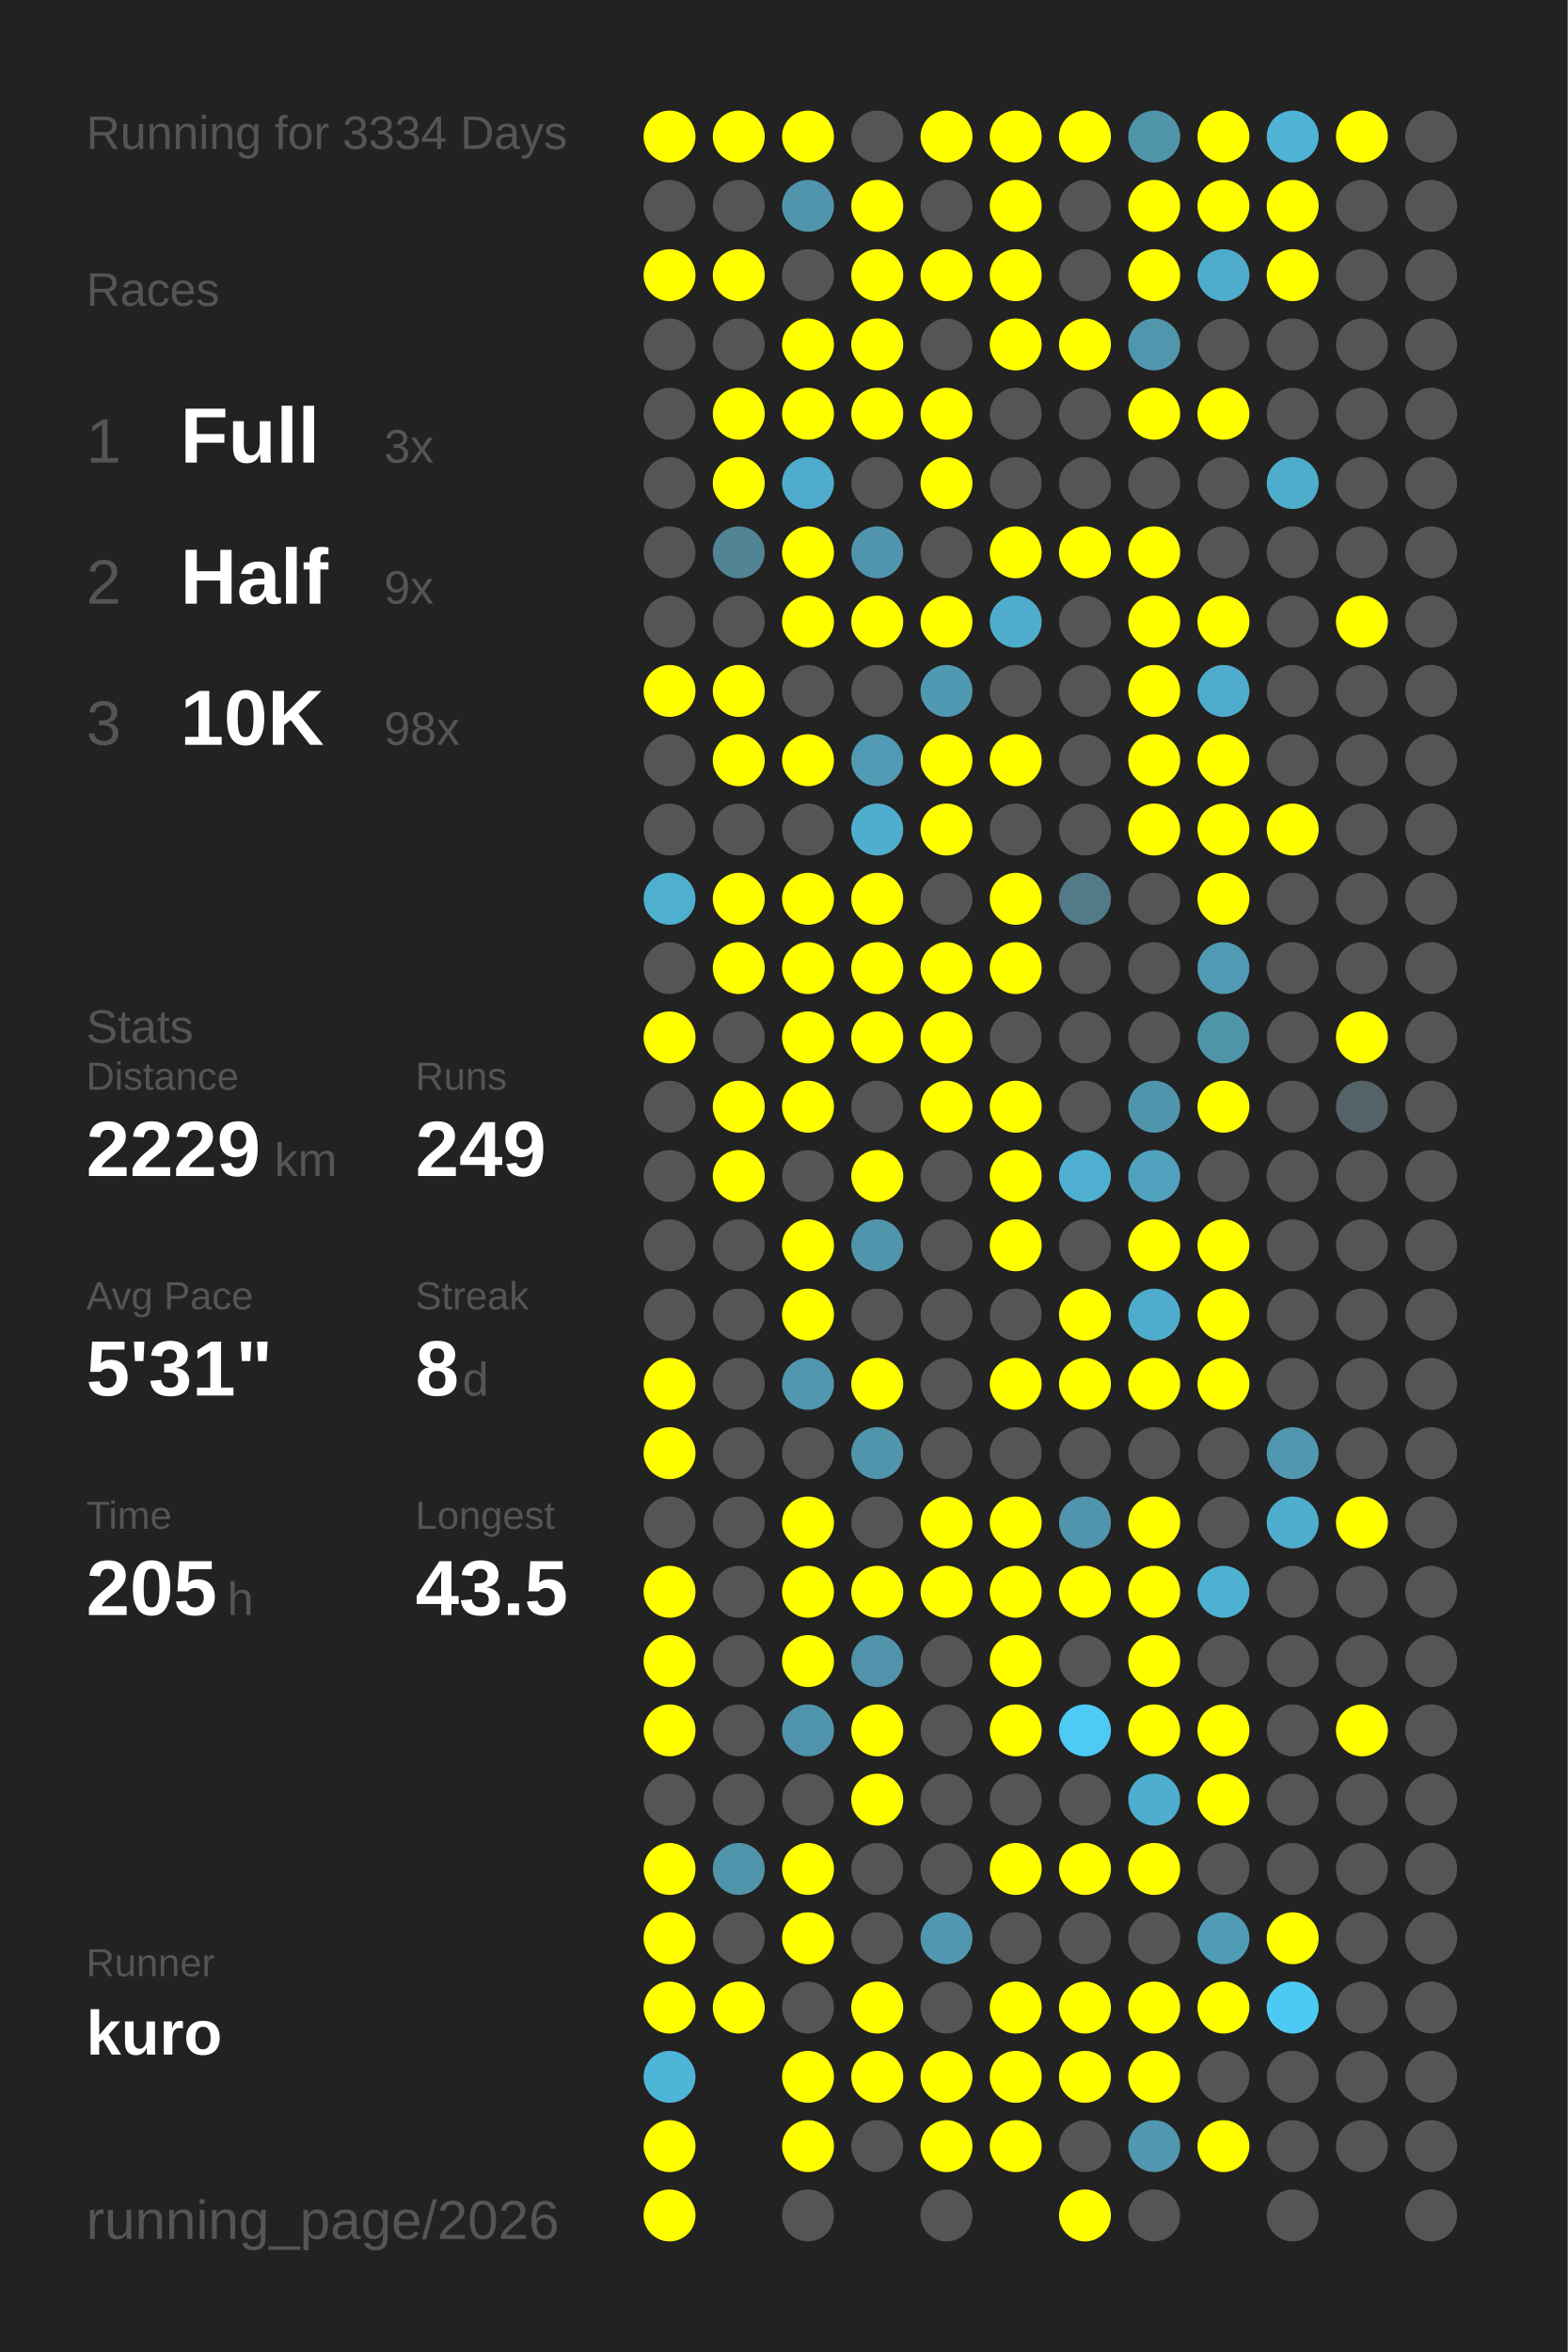
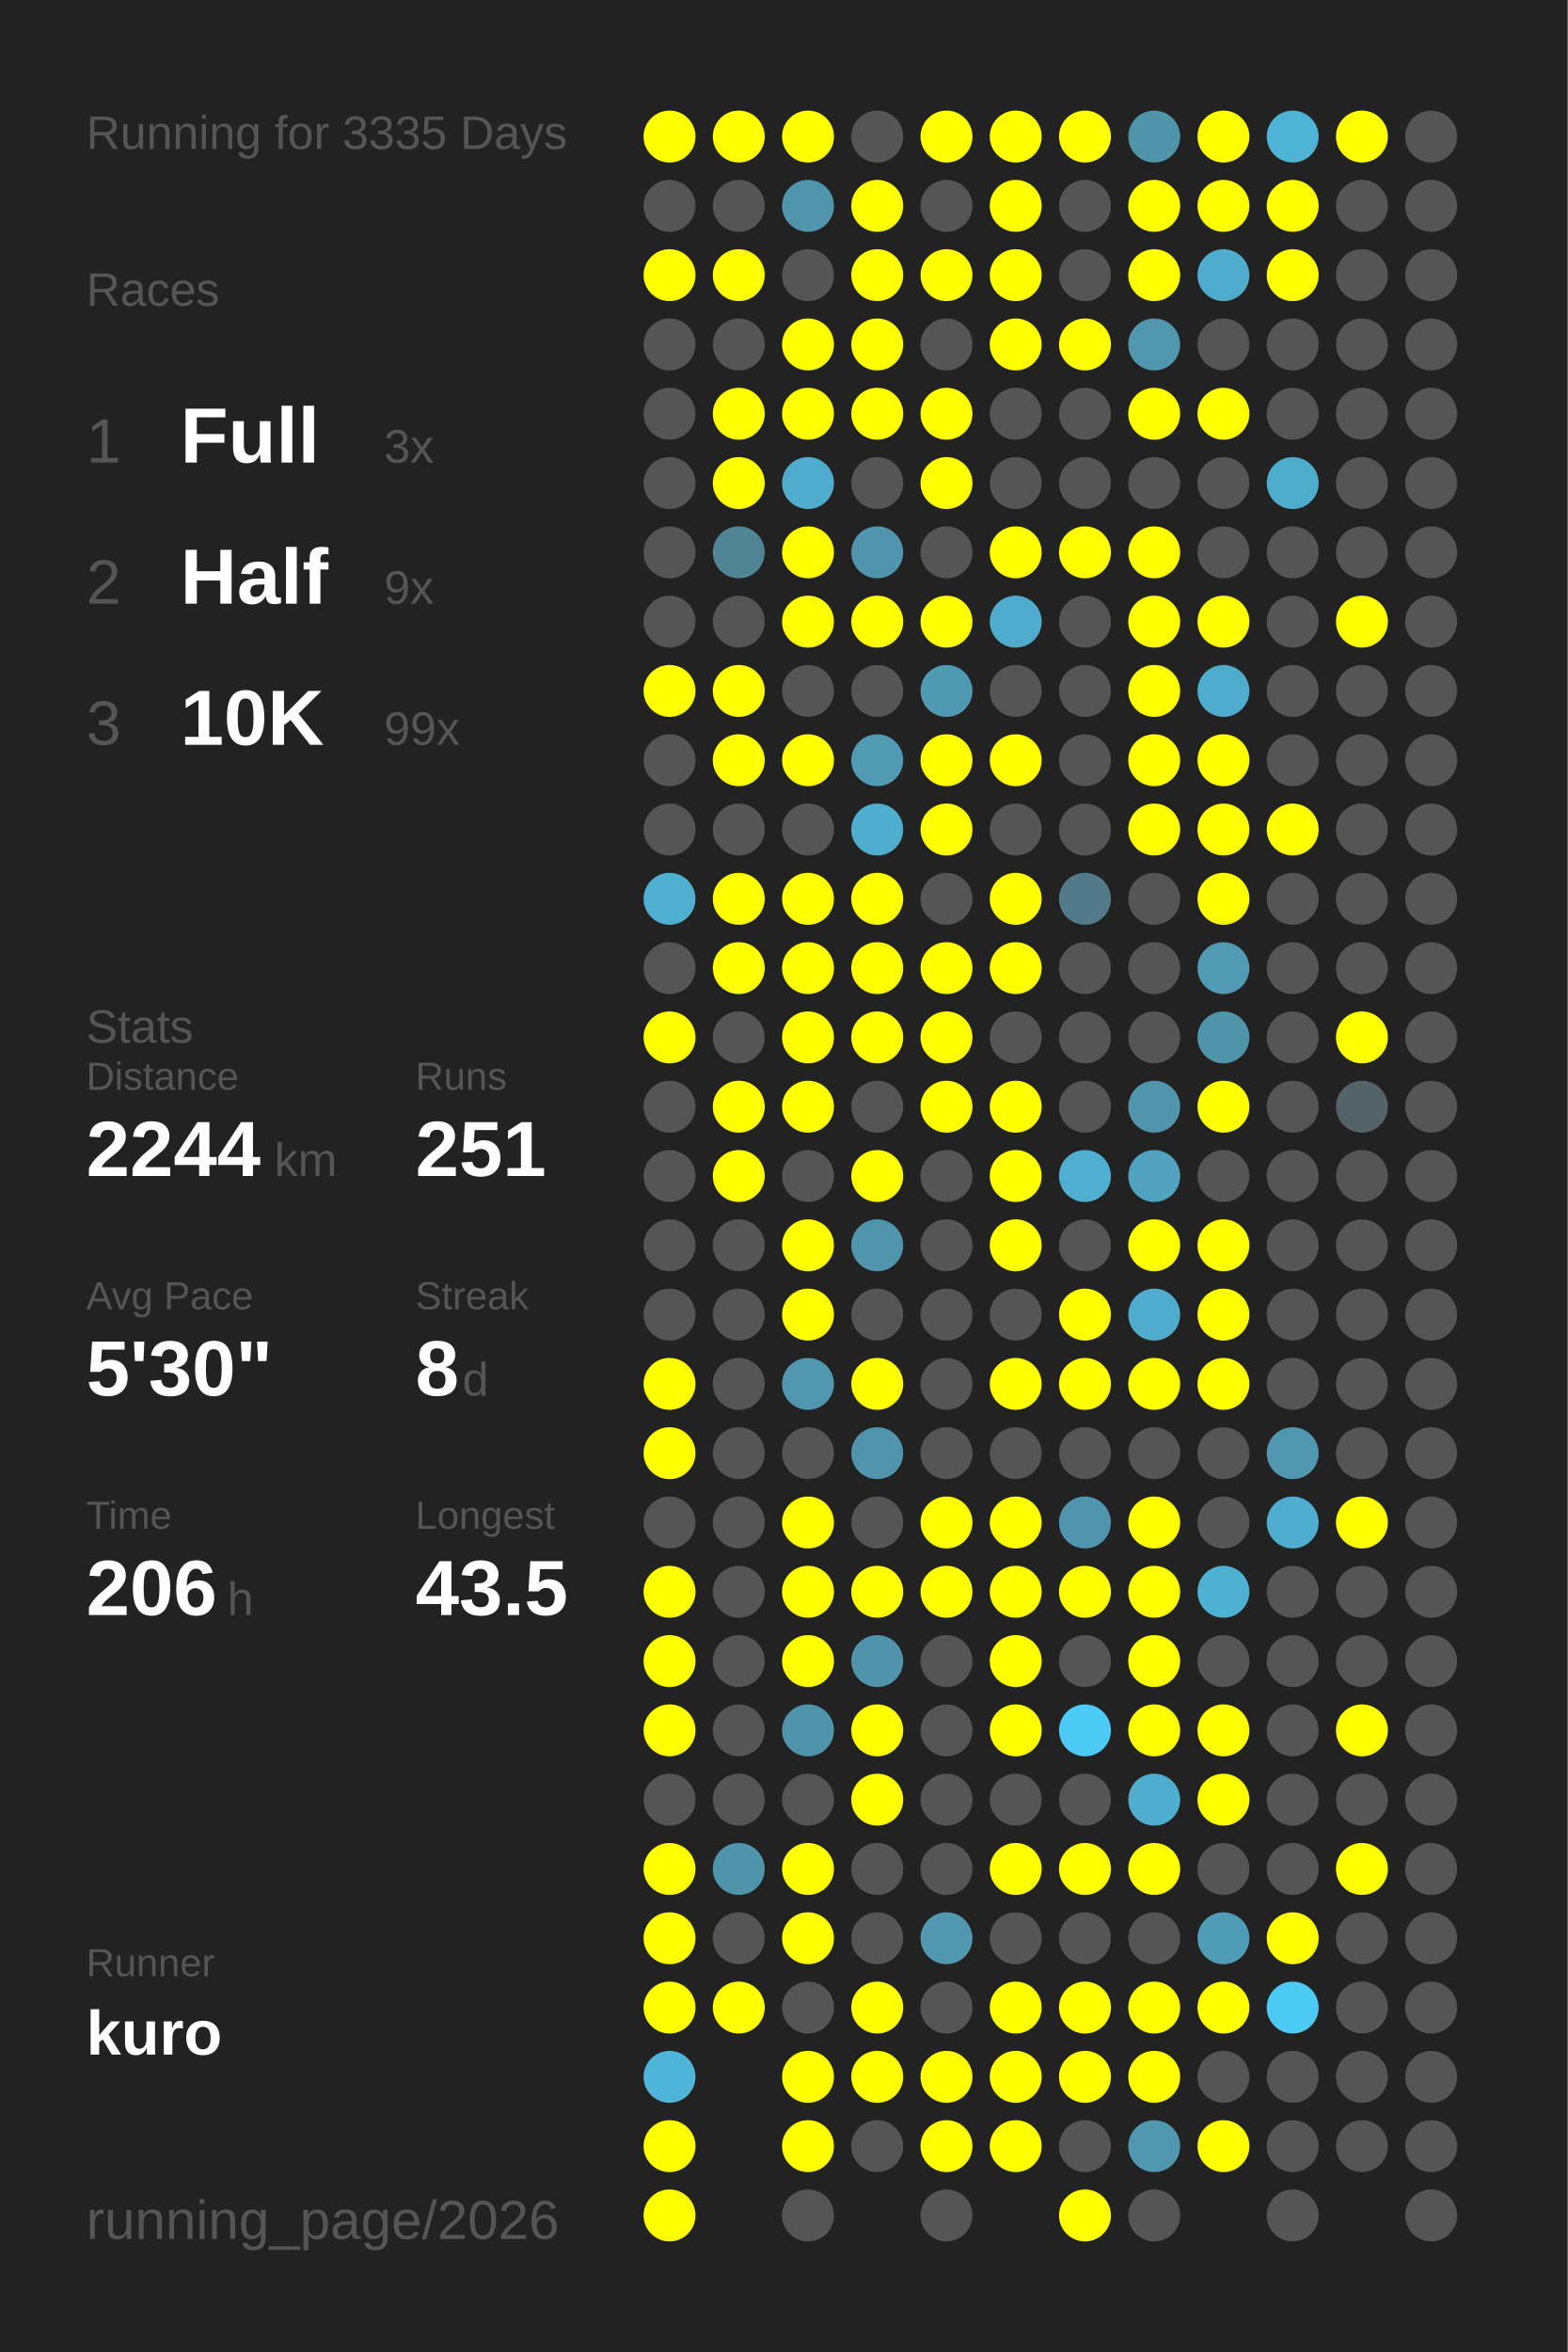
<svg xmlns="http://www.w3.org/2000/svg" baseProfile="full" height="300mm" version="1.1" viewBox="0,0,200,300" width="200mm">
  <defs />
  <rect fill="#222222" height="300" width="200" x="0" y="0" />
-   <text fill="#555555" style="font-size:6px; font-family:Arial;" x="11" y="19">Running for 3334 Days</text>
+   <text fill="#555555" style="font-size:6px; font-family:Arial;" x="11" y="19">Running for 3335 Days</text>
  <text fill="#555555" style="font-size:6px; font-family:Arial;" x="11" y="39">Races</text>
  <text fill="#555555" style="font-size:8px; font-family:Arial;" x="11" y="59">1</text>
  <text fill="#FFFFFF" style="font-size:10px; font-family:Arial; font-weight:bold;" x="23" y="59">Full</text>
  <text fill="#555555" style="font-size:6px; font-family:Arial;" x="49" y="59">3x</text>
  <text fill="#555555" style="font-size:8px; font-family:Arial;" x="11" y="77">2</text>
  <text fill="#FFFFFF" style="font-size:10px; font-family:Arial; font-weight:bold;" x="23" y="77">Half</text>
  <text fill="#555555" style="font-size:6px; font-family:Arial;" x="49" y="77">9x</text>
  <text fill="#555555" style="font-size:8px; font-family:Arial;" x="11" y="95">3</text>
  <text fill="#FFFFFF" style="font-size:10px; font-family:Arial; font-weight:bold;" x="23" y="95">10K</text>
-   <text fill="#555555" style="font-size:6px; font-family:Arial;" x="49" y="95">98x</text>
+   <text fill="#555555" style="font-size:6px; font-family:Arial;" x="49" y="95">99x</text>
  <text fill="#555555" style="font-size:6px; font-family:Arial;" x="11" y="133">Stats</text>
  <text fill="#555555" style="font-size:5px; font-family:Arial;" x="11" y="139">Distance</text>
-   <text fill="#FFFFFF" style="font-size:10px; font-family:Arial; font-weight:bold;" x="11" y="150">2229</text>
+   <text fill="#FFFFFF" style="font-size:10px; font-family:Arial; font-weight:bold;" x="11" y="150">2244</text>
  <text fill="#555555" style="font-size:6px; font-family:Arial;" x="35" y="150">km</text>
  <text fill="#555555" style="font-size:5px; font-family:Arial;" x="53" y="139">Runs</text>
-   <text fill="#FFFFFF" style="font-size:10px; font-family:Arial; font-weight:bold;" x="53" y="150">249</text>
+   <text fill="#FFFFFF" style="font-size:10px; font-family:Arial; font-weight:bold;" x="53" y="150">251</text>
  <text fill="#555555" style="font-size:5px; font-family:Arial;" x="11" y="167">Avg Pace</text>
-   <text fill="#FFFFFF" style="font-size:10px; font-family:Arial; font-weight:bold;" x="11" y="178">5'31"</text>
+   <text fill="#FFFFFF" style="font-size:10px; font-family:Arial; font-weight:bold;" x="11" y="178">5'30"</text>
  <text fill="#555555" style="font-size:5px; font-family:Arial;" x="53" y="167">Streak</text>
  <text fill="#FFFFFF" style="font-size:10px; font-family:Arial; font-weight:bold;" x="53" y="178">8</text>
  <text fill="#555555" style="font-size:6px; font-family:Arial;" x="59" y="178">d</text>
  <text fill="#555555" style="font-size:5px; font-family:Arial;" x="11" y="195">Time</text>
-   <text fill="#FFFFFF" style="font-size:10px; font-family:Arial; font-weight:bold;" x="11" y="206">205</text>
+   <text fill="#FFFFFF" style="font-size:10px; font-family:Arial; font-weight:bold;" x="11" y="206">206</text>
  <text fill="#555555" style="font-size:6px; font-family:Arial;" x="29" y="206">h</text>
  <text fill="#555555" style="font-size:5px; font-family:Arial;" x="53" y="195">Longest</text>
  <text fill="#FFFFFF" style="font-size:10px; font-family:Arial; font-weight:bold;" x="53" y="206">43.5</text>
  <text fill="#555555" style="font-size:5px; font-family:Arial;" x="11" y="252.065">Runner</text>
  <text fill="#FFFFFF" style="font-size:8px; font-family:Arial; font-weight:bold;" x="11" y="262.065">kuro</text>
  <text fill="#555555" style="font-size:7px; font-family:Arial;" x="11" y="285.581">running_page/2026</text>
  <circle cx="85.417" cy="17.419" fill="#FFFF00" r="3.312" />
  <circle cx="85.417" cy="26.258" fill="#555555" r="3.312" />
  <circle cx="85.417" cy="35.097" fill="#FFFF00" r="3.312" />
  <circle cx="85.417" cy="43.935" fill="#555555" r="3.312" />
  <circle cx="85.417" cy="52.774" fill="#555555" r="3.312" />
  <circle cx="85.417" cy="61.613" fill="#555555" r="3.312" />
  <circle cx="85.417" cy="70.452" fill="#555555" r="3.312" />
  <circle cx="85.417" cy="79.29" fill="#555555" r="3.312" />
  <circle cx="85.417" cy="88.129" fill="#FFFF00" r="3.312" />
  <circle cx="85.417" cy="96.968" fill="#555555" r="3.312" />
  <circle cx="85.417" cy="105.806" fill="#555555" r="3.312" />
  <circle cx="85.417" cy="114.645" fill="#4fafcf" r="3.312" />
  <circle cx="85.417" cy="123.484" fill="#555555" r="3.312" />
  <circle cx="85.417" cy="132.323" fill="#FFFF00" r="3.312" />
  <circle cx="85.417" cy="141.161" fill="#555555" r="3.312" />
  <circle cx="85.417" cy="150" fill="#555555" r="3.312" />
  <circle cx="85.417" cy="158.839" fill="#555555" r="3.312" />
  <circle cx="85.417" cy="167.677" fill="#555555" r="3.312" />
  <circle cx="85.417" cy="176.516" fill="#FFFF00" r="3.312" />
  <circle cx="85.417" cy="185.355" fill="#FFFF00" r="3.312" />
  <circle cx="85.417" cy="194.194" fill="#555555" r="3.312" />
  <circle cx="85.417" cy="203.032" fill="#FFFF00" r="3.312" />
  <circle cx="85.417" cy="211.871" fill="#FFFF00" r="3.312" />
  <circle cx="85.417" cy="220.71" fill="#FFFF00" r="3.312" />
  <circle cx="85.417" cy="229.548" fill="#555555" r="3.312" />
  <circle cx="85.417" cy="238.387" fill="#FFFF00" r="3.312" />
  <circle cx="85.417" cy="247.226" fill="#FFFF00" r="3.312" />
  <circle cx="85.417" cy="256.065" fill="#FFFF00" r="3.312" />
  <circle cx="85.417" cy="264.903" fill="#4eb5d8" r="3.312" />
  <circle cx="85.417" cy="273.742" fill="#FFFF00" r="3.312" />
  <circle cx="85.417" cy="282.581" fill="#FFFF00" r="3.312" />
  <circle cx="94.25" cy="17.419" fill="#FFFF00" r="3.312" />
  <circle cx="94.25" cy="26.258" fill="#555555" r="3.312" />
  <circle cx="94.25" cy="35.097" fill="#FFFF00" r="3.312" />
  <circle cx="94.25" cy="43.935" fill="#555555" r="3.312" />
  <circle cx="94.25" cy="52.774" fill="#FFFF00" r="3.312" />
  <circle cx="94.25" cy="61.613" fill="#FFFF00" r="3.312" />
  <circle cx="94.25" cy="70.452" fill="#518495" r="3.312" />
  <circle cx="94.25" cy="79.29" fill="#555555" r="3.312" />
  <circle cx="94.25" cy="88.129" fill="#FFFF00" r="3.312" />
  <circle cx="94.25" cy="96.968" fill="#FFFF00" r="3.312" />
  <circle cx="94.25" cy="105.806" fill="#555555" r="3.312" />
  <circle cx="94.25" cy="114.645" fill="#FFFF00" r="3.312" />
  <circle cx="94.25" cy="123.484" fill="#FFFF00" r="3.312" />
  <circle cx="94.25" cy="132.323" fill="#555555" r="3.312" />
  <circle cx="94.25" cy="141.161" fill="#FFFF00" r="3.312" />
  <circle cx="94.25" cy="150" fill="#FFFF00" r="3.312" />
  <circle cx="94.25" cy="158.839" fill="#555555" r="3.312" />
  <circle cx="94.25" cy="167.677" fill="#555555" r="3.312" />
  <circle cx="94.25" cy="176.516" fill="#555555" r="3.312" />
  <circle cx="94.25" cy="185.355" fill="#555555" r="3.312" />
  <circle cx="94.25" cy="194.194" fill="#555555" r="3.312" />
  <circle cx="94.25" cy="203.032" fill="#555555" r="3.312" />
  <circle cx="94.25" cy="211.871" fill="#555555" r="3.312" />
  <circle cx="94.25" cy="220.71" fill="#555555" r="3.312" />
  <circle cx="94.25" cy="229.548" fill="#555555" r="3.312" />
  <circle cx="94.25" cy="238.387" fill="#5094ab" r="3.312" />
  <circle cx="94.25" cy="247.226" fill="#555555" r="3.312" />
  <circle cx="94.25" cy="256.065" fill="#FFFF00" r="3.312" />
  <circle cx="103.083" cy="17.419" fill="#FFFF00" r="3.312" />
  <circle cx="103.083" cy="26.258" fill="#5095ac" r="3.312" />
  <circle cx="103.083" cy="35.097" fill="#555555" r="3.312" />
  <circle cx="103.083" cy="43.935" fill="#FFFF00" r="3.312" />
  <circle cx="103.083" cy="52.774" fill="#FFFF00" r="3.312" />
  <circle cx="103.083" cy="61.613" fill="#4faccc" r="3.312" />
  <circle cx="103.083" cy="70.452" fill="#FFFF00" r="3.312" />
  <circle cx="103.083" cy="79.29" fill="#FFFF00" r="3.312" />
  <circle cx="103.083" cy="88.129" fill="#555555" r="3.312" />
  <circle cx="103.083" cy="96.968" fill="#FFFF00" r="3.312" />
  <circle cx="103.083" cy="105.806" fill="#555555" r="3.312" />
  <circle cx="103.083" cy="114.645" fill="#FFFF00" r="3.312" />
  <circle cx="103.083" cy="123.484" fill="#FFFF00" r="3.312" />
  <circle cx="103.083" cy="132.323" fill="#FFFF00" r="3.312" />
  <circle cx="103.083" cy="141.161" fill="#FFFF00" r="3.312" />
  <circle cx="103.083" cy="150" fill="#555555" r="3.312" />
  <circle cx="103.083" cy="158.839" fill="#FFFF00" r="3.312" />
  <circle cx="103.083" cy="167.677" fill="#FFFF00" r="3.312" />
  <circle cx="103.083" cy="176.516" fill="#5097af" r="3.312" />
  <circle cx="103.083" cy="185.355" fill="#555555" r="3.312" />
  <circle cx="103.083" cy="194.194" fill="#FFFF00" r="3.312" />
  <circle cx="103.083" cy="203.032" fill="#FFFF00" r="3.312" />
  <circle cx="103.083" cy="211.871" fill="#FFFF00" r="3.312" />
  <circle cx="103.083" cy="220.71" fill="#5094ab" r="3.312" />
  <circle cx="103.083" cy="229.548" fill="#555555" r="3.312" />
  <circle cx="103.083" cy="238.387" fill="#FFFF00" r="3.312" />
  <circle cx="103.083" cy="247.226" fill="#FFFF00" r="3.312" />
  <circle cx="103.083" cy="256.065" fill="#555555" r="3.312" />
  <circle cx="103.083" cy="264.903" fill="#FFFF00" r="3.312" />
  <circle cx="103.083" cy="273.742" fill="#FFFF00" r="3.312" />
  <circle cx="103.083" cy="282.581" fill="#555555" r="3.312" />
  <circle cx="111.917" cy="17.419" fill="#555555" r="3.312" />
  <circle cx="111.917" cy="26.258" fill="#FFFF00" r="3.312" />
  <circle cx="111.917" cy="35.097" fill="#FFFF00" r="3.312" />
  <circle cx="111.917" cy="43.935" fill="#FFFF00" r="3.312" />
  <circle cx="111.917" cy="52.774" fill="#FFFF00" r="3.312" />
  <circle cx="111.917" cy="61.613" fill="#555555" r="3.312" />
  <circle cx="111.917" cy="70.452" fill="#5095ad" r="3.312" />
  <circle cx="111.917" cy="79.29" fill="#FFFF00" r="3.312" />
  <circle cx="111.917" cy="88.129" fill="#555555" r="3.312" />
  <circle cx="111.917" cy="96.968" fill="#509ab3" r="3.312" />
  <circle cx="111.917" cy="105.806" fill="#4faece" r="3.312" />
  <circle cx="111.917" cy="114.645" fill="#FFFF00" r="3.312" />
  <circle cx="111.917" cy="123.484" fill="#FFFF00" r="3.312" />
  <circle cx="111.917" cy="132.323" fill="#FFFF00" r="3.312" />
  <circle cx="111.917" cy="141.161" fill="#555555" r="3.312" />
  <circle cx="111.917" cy="150" fill="#FFFF00" r="3.312" />
  <circle cx="111.917" cy="158.839" fill="#5095ac" r="3.312" />
  <circle cx="111.917" cy="167.677" fill="#555555" r="3.312" />
  <circle cx="111.917" cy="176.516" fill="#FFFF00" r="3.312" />
  <circle cx="111.917" cy="185.355" fill="#5095ac" r="3.312" />
  <circle cx="111.917" cy="194.194" fill="#555555" r="3.312" />
  <circle cx="111.917" cy="203.032" fill="#FFFF00" r="3.312" />
  <circle cx="111.917" cy="211.871" fill="#5093aa" r="3.312" />
  <circle cx="111.917" cy="220.71" fill="#FFFF00" r="3.312" />
  <circle cx="111.917" cy="229.548" fill="#FFFF00" r="3.312" />
  <circle cx="111.917" cy="238.387" fill="#555555" r="3.312" />
  <circle cx="111.917" cy="247.226" fill="#555555" r="3.312" />
  <circle cx="111.917" cy="256.065" fill="#FFFF00" r="3.312" />
  <circle cx="111.917" cy="264.903" fill="#FFFF00" r="3.312" />
  <circle cx="111.917" cy="273.742" fill="#555555" r="3.312" />
  <circle cx="120.75" cy="17.419" fill="#FFFF00" r="3.312" />
  <circle cx="120.75" cy="26.258" fill="#555555" r="3.312" />
  <circle cx="120.75" cy="35.097" fill="#FFFF00" r="3.312" />
  <circle cx="120.75" cy="43.935" fill="#555555" r="3.312" />
  <circle cx="120.75" cy="52.774" fill="#FFFF00" r="3.312" />
  <circle cx="120.75" cy="61.613" fill="#FFFF00" r="3.312" />
  <circle cx="120.75" cy="70.452" fill="#555555" r="3.312" />
  <circle cx="120.75" cy="79.29" fill="#FFFF00" r="3.312" />
  <circle cx="120.75" cy="88.129" fill="#5099b2" r="3.312" />
  <circle cx="120.75" cy="96.968" fill="#FFFF00" r="3.312" />
  <circle cx="120.75" cy="105.806" fill="#FFFF00" r="3.312" />
  <circle cx="120.75" cy="114.645" fill="#555555" r="3.312" />
  <circle cx="120.75" cy="123.484" fill="#FFFF00" r="3.312" />
  <circle cx="120.75" cy="132.323" fill="#FFFF00" r="3.312" />
  <circle cx="120.75" cy="141.161" fill="#FFFF00" r="3.312" />
  <circle cx="120.75" cy="150" fill="#555555" r="3.312" />
  <circle cx="120.75" cy="158.839" fill="#555555" r="3.312" />
  <circle cx="120.75" cy="167.677" fill="#555555" r="3.312" />
  <circle cx="120.75" cy="176.516" fill="#555555" r="3.312" />
  <circle cx="120.75" cy="185.355" fill="#555555" r="3.312" />
  <circle cx="120.75" cy="194.194" fill="#FFFF00" r="3.312" />
  <circle cx="120.75" cy="203.032" fill="#FFFF00" r="3.312" />
  <circle cx="120.75" cy="211.871" fill="#555555" r="3.312" />
  <circle cx="120.75" cy="220.71" fill="#555555" r="3.312" />
  <circle cx="120.75" cy="229.548" fill="#555555" r="3.312" />
  <circle cx="120.75" cy="238.387" fill="#555555" r="3.312" />
  <circle cx="120.75" cy="247.226" fill="#5097af" r="3.312" />
  <circle cx="120.75" cy="256.065" fill="#555555" r="3.312" />
  <circle cx="120.75" cy="264.903" fill="#FFFF00" r="3.312" />
  <circle cx="120.75" cy="273.742" fill="#FFFF00" r="3.312" />
  <circle cx="120.75" cy="282.581" fill="#555555" r="3.312" />
  <circle cx="129.583" cy="17.419" fill="#FFFF00" r="3.312" />
  <circle cx="129.583" cy="26.258" fill="#FFFF00" r="3.312" />
  <circle cx="129.583" cy="35.097" fill="#FFFF00" r="3.312" />
  <circle cx="129.583" cy="43.935" fill="#FFFF00" r="3.312" />
  <circle cx="129.583" cy="52.774" fill="#555555" r="3.312" />
  <circle cx="129.583" cy="61.613" fill="#555555" r="3.312" />
  <circle cx="129.583" cy="70.452" fill="#FFFF00" r="3.312" />
  <circle cx="129.583" cy="79.29" fill="#4faccc" r="3.312" />
  <circle cx="129.583" cy="88.129" fill="#555555" r="3.312" />
  <circle cx="129.583" cy="96.968" fill="#FFFF00" r="3.312" />
  <circle cx="129.583" cy="105.806" fill="#555555" r="3.312" />
  <circle cx="129.583" cy="114.645" fill="#FFFF00" r="3.312" />
  <circle cx="129.583" cy="123.484" fill="#FFFF00" r="3.312" />
  <circle cx="129.583" cy="132.323" fill="#555555" r="3.312" />
  <circle cx="129.583" cy="141.161" fill="#FFFF00" r="3.312" />
  <circle cx="129.583" cy="150" fill="#FFFF00" r="3.312" />
  <circle cx="129.583" cy="158.839" fill="#FFFF00" r="3.312" />
  <circle cx="129.583" cy="167.677" fill="#555555" r="3.312" />
  <circle cx="129.583" cy="176.516" fill="#FFFF00" r="3.312" />
  <circle cx="129.583" cy="185.355" fill="#555555" r="3.312" />
  <circle cx="129.583" cy="194.194" fill="#FFFF00" r="3.312" />
  <circle cx="129.583" cy="203.032" fill="#FFFF00" r="3.312" />
  <circle cx="129.583" cy="211.871" fill="#FFFF00" r="3.312" />
  <circle cx="129.583" cy="220.71" fill="#FFFF00" r="3.312" />
  <circle cx="129.583" cy="229.548" fill="#555555" r="3.312" />
  <circle cx="129.583" cy="238.387" fill="#FFFF00" r="3.312" />
  <circle cx="129.583" cy="247.226" fill="#555555" r="3.312" />
  <circle cx="129.583" cy="256.065" fill="#FFFF00" r="3.312" />
  <circle cx="129.583" cy="264.903" fill="#FFFF00" r="3.312" />
  <circle cx="129.583" cy="273.742" fill="#FFFF00" r="3.312" />
  <circle cx="138.417" cy="17.419" fill="#FFFF00" r="3.312" />
  <circle cx="138.417" cy="26.258" fill="#555555" r="3.312" />
  <circle cx="138.417" cy="35.097" fill="#555555" r="3.312" />
  <circle cx="138.417" cy="43.935" fill="#FFFF00" r="3.312" />
  <circle cx="138.417" cy="52.774" fill="#555555" r="3.312" />
  <circle cx="138.417" cy="61.613" fill="#555555" r="3.312" />
  <circle cx="138.417" cy="70.452" fill="#FFFF00" r="3.312" />
  <circle cx="138.417" cy="79.29" fill="#555555" r="3.312" />
  <circle cx="138.417" cy="88.129" fill="#555555" r="3.312" />
  <circle cx="138.417" cy="96.968" fill="#555555" r="3.312" />
  <circle cx="138.417" cy="105.806" fill="#555555" r="3.312" />
  <circle cx="138.417" cy="114.645" fill="#527a88" r="3.312" />
  <circle cx="138.417" cy="123.484" fill="#555555" r="3.312" />
  <circle cx="138.417" cy="132.323" fill="#555555" r="3.312" />
  <circle cx="138.417" cy="141.161" fill="#555555" r="3.312" />
  <circle cx="138.417" cy="150" fill="#4fafd0" r="3.312" />
  <circle cx="138.417" cy="158.839" fill="#555555" r="3.312" />
  <circle cx="138.417" cy="167.677" fill="#FFFF00" r="3.312" />
  <circle cx="138.417" cy="176.516" fill="#FFFF00" r="3.312" />
  <circle cx="138.417" cy="185.355" fill="#555555" r="3.312" />
  <circle cx="138.417" cy="194.194" fill="#5095ad" r="3.312" />
  <circle cx="138.417" cy="203.032" fill="#FFFF00" r="3.312" />
  <circle cx="138.417" cy="211.871" fill="#555555" r="3.312" />
  <circle cx="138.417" cy="220.71" fill="#4dcbf6" r="3.312" />
  <circle cx="138.417" cy="229.548" fill="#555555" r="3.312" />
  <circle cx="138.417" cy="238.387" fill="#FFFF00" r="3.312" />
  <circle cx="138.417" cy="247.226" fill="#555555" r="3.312" />
  <circle cx="138.417" cy="256.065" fill="#FFFF00" r="3.312" />
  <circle cx="138.417" cy="264.903" fill="#FFFF00" r="3.312" />
  <circle cx="138.417" cy="273.742" fill="#555555" r="3.312" />
  <circle cx="138.417" cy="282.581" fill="#FFFF00" r="3.312" />
  <circle cx="147.25" cy="17.419" fill="#5094aa" r="3.312" />
  <circle cx="147.25" cy="26.258" fill="#FFFF00" r="3.312" />
  <circle cx="147.25" cy="35.097" fill="#FFFF00" r="3.312" />
  <circle cx="147.25" cy="43.935" fill="#5096ad" r="3.312" />
  <circle cx="147.25" cy="52.774" fill="#FFFF00" r="3.312" />
  <circle cx="147.25" cy="61.613" fill="#555555" r="3.312" />
  <circle cx="147.25" cy="70.452" fill="#FFFF00" r="3.312" />
  <circle cx="147.25" cy="79.29" fill="#FFFF00" r="3.312" />
  <circle cx="147.25" cy="88.129" fill="#FFFF00" r="3.312" />
  <circle cx="147.25" cy="96.968" fill="#FFFF00" r="3.312" />
  <circle cx="147.25" cy="105.806" fill="#FFFF00" r="3.312" />
  <circle cx="147.25" cy="114.645" fill="#555555" r="3.312" />
  <circle cx="147.25" cy="123.484" fill="#555555" r="3.312" />
  <circle cx="147.25" cy="132.323" fill="#555555" r="3.312" />
  <circle cx="147.25" cy="141.161" fill="#5095ac" r="3.312" />
  <circle cx="147.25" cy="150" fill="#50a2be" r="3.312" />
  <circle cx="147.25" cy="158.839" fill="#FFFF00" r="3.312" />
  <circle cx="147.25" cy="167.677" fill="#4faccc" r="3.312" />
  <circle cx="147.25" cy="176.516" fill="#FFFF00" r="3.312" />
  <circle cx="147.25" cy="185.355" fill="#555555" r="3.312" />
  <circle cx="147.25" cy="194.194" fill="#FFFF00" r="3.312" />
  <circle cx="147.25" cy="203.032" fill="#FFFF00" r="3.312" />
  <circle cx="147.25" cy="211.871" fill="#FFFF00" r="3.312" />
  <circle cx="147.25" cy="220.71" fill="#FFFF00" r="3.312" />
  <circle cx="147.25" cy="229.548" fill="#4fadcd" r="3.312" />
  <circle cx="147.25" cy="238.387" fill="#FFFF00" r="3.312" />
  <circle cx="147.25" cy="247.226" fill="#555555" r="3.312" />
  <circle cx="147.25" cy="256.065" fill="#FFFF00" r="3.312" />
  <circle cx="147.25" cy="264.903" fill="#FFFF00" r="3.312" />
  <circle cx="147.25" cy="273.742" fill="#5097af" r="3.312" />
  <circle cx="147.25" cy="282.581" fill="#555555" r="3.312" />
  <circle cx="156.083" cy="17.419" fill="#FFFF00" r="3.312" />
  <circle cx="156.083" cy="26.258" fill="#FFFF00" r="3.312" />
  <circle cx="156.083" cy="35.097" fill="#4faccc" r="3.312" />
  <circle cx="156.083" cy="43.935" fill="#555555" r="3.312" />
  <circle cx="156.083" cy="52.774" fill="#FFFF00" r="3.312" />
  <circle cx="156.083" cy="61.613" fill="#555555" r="3.312" />
  <circle cx="156.083" cy="70.452" fill="#555555" r="3.312" />
  <circle cx="156.083" cy="79.29" fill="#FFFF00" r="3.312" />
  <circle cx="156.083" cy="88.129" fill="#4faccc" r="3.312" />
  <circle cx="156.083" cy="96.968" fill="#FFFF00" r="3.312" />
  <circle cx="156.083" cy="105.806" fill="#FFFF00" r="3.312" />
  <circle cx="156.083" cy="114.645" fill="#FFFF00" r="3.312" />
  <circle cx="156.083" cy="123.484" fill="#509ab3" r="3.312" />
  <circle cx="156.083" cy="132.323" fill="#5094aa" r="3.312" />
  <circle cx="156.083" cy="141.161" fill="#FFFF00" r="3.312" />
  <circle cx="156.083" cy="150" fill="#555555" r="3.312" />
  <circle cx="156.083" cy="158.839" fill="#FFFF00" r="3.312" />
  <circle cx="156.083" cy="167.677" fill="#FFFF00" r="3.312" />
  <circle cx="156.083" cy="176.516" fill="#FFFF00" r="3.312" />
  <circle cx="156.083" cy="185.355" fill="#555555" r="3.312" />
  <circle cx="156.083" cy="194.194" fill="#555555" r="3.312" />
  <circle cx="156.083" cy="203.032" fill="#4fb1d2" r="3.312" />
  <circle cx="156.083" cy="211.871" fill="#555555" r="3.312" />
  <circle cx="156.083" cy="220.71" fill="#FFFF00" r="3.312" />
  <circle cx="156.083" cy="229.548" fill="#FFFF00" r="3.312" />
  <circle cx="156.083" cy="238.387" fill="#555555" r="3.312" />
  <circle cx="156.083" cy="247.226" fill="#509cb6" r="3.312" />
  <circle cx="156.083" cy="256.065" fill="#FFFF00" r="3.312" />
  <circle cx="156.083" cy="264.903" fill="#555555" r="3.312" />
  <circle cx="156.083" cy="273.742" fill="#FFFF00" r="3.312" />
  <circle cx="164.917" cy="17.419" fill="#4eb3d5" r="3.312" />
  <circle cx="164.917" cy="26.258" fill="#FFFF00" r="3.312" />
  <circle cx="164.917" cy="35.097" fill="#FFFF00" r="3.312" />
  <circle cx="164.917" cy="43.935" fill="#555555" r="3.312" />
  <circle cx="164.917" cy="52.774" fill="#555555" r="3.312" />
  <circle cx="164.917" cy="61.613" fill="#4fadcc" r="3.312" />
  <circle cx="164.917" cy="70.452" fill="#555555" r="3.312" />
  <circle cx="164.917" cy="79.29" fill="#555555" r="3.312" />
  <circle cx="164.917" cy="88.129" fill="#555555" r="3.312" />
  <circle cx="164.917" cy="96.968" fill="#555555" r="3.312" />
  <circle cx="164.917" cy="105.806" fill="#FFFF00" r="3.312" />
  <circle cx="164.917" cy="114.645" fill="#555555" r="3.312" />
  <circle cx="164.917" cy="123.484" fill="#555555" r="3.312" />
  <circle cx="164.917" cy="132.323" fill="#555555" r="3.312" />
  <circle cx="164.917" cy="141.161" fill="#555555" r="3.312" />
  <circle cx="164.917" cy="150" fill="#555555" r="3.312" />
  <circle cx="164.917" cy="158.839" fill="#555555" r="3.312" />
  <circle cx="164.917" cy="167.677" fill="#555555" r="3.312" />
  <circle cx="164.917" cy="176.516" fill="#555555" r="3.312" />
  <circle cx="164.917" cy="185.355" fill="#5097af" r="3.312" />
  <circle cx="164.917" cy="194.194" fill="#4fadcd" r="3.312" />
  <circle cx="164.917" cy="203.032" fill="#555555" r="3.312" />
  <circle cx="164.917" cy="211.871" fill="#555555" r="3.312" />
  <circle cx="164.917" cy="220.71" fill="#555555" r="3.312" />
  <circle cx="164.917" cy="229.548" fill="#555555" r="3.312" />
  <circle cx="164.917" cy="238.387" fill="#555555" r="3.312" />
  <circle cx="164.917" cy="247.226" fill="#FFFF00" r="3.312" />
  <circle cx="164.917" cy="256.065" fill="#4dcaf4" r="3.312" />
  <circle cx="164.917" cy="264.903" fill="#555555" r="3.312" />
  <circle cx="164.917" cy="273.742" fill="#555555" r="3.312" />
  <circle cx="164.917" cy="282.581" fill="#555555" r="3.312" />
  <circle cx="173.75" cy="17.419" fill="#FFFF00" r="3.312" />
  <circle cx="173.75" cy="26.258" fill="#555555" r="3.312" />
  <circle cx="173.75" cy="35.097" fill="#555555" r="3.312" />
  <circle cx="173.75" cy="43.935" fill="#555555" r="3.312" />
  <circle cx="173.75" cy="52.774" fill="#555555" r="3.312" />
  <circle cx="173.75" cy="61.613" fill="#555555" r="3.312" />
  <circle cx="173.75" cy="70.452" fill="#555555" r="3.312" />
  <circle cx="173.75" cy="79.29" fill="#FFFF00" r="3.312" />
  <circle cx="173.75" cy="88.129" fill="#555555" r="3.312" />
  <circle cx="173.75" cy="96.968" fill="#555555" r="3.312" />
  <circle cx="173.75" cy="105.806" fill="#555555" r="3.312" />
  <circle cx="173.75" cy="114.645" fill="#555555" r="3.312" />
  <circle cx="173.75" cy="123.484" fill="#555555" r="3.312" />
  <circle cx="173.75" cy="132.323" fill="#FFFF00" r="3.312" />
  <circle cx="173.75" cy="141.161" fill="#546368" r="3.312" />
  <circle cx="173.75" cy="150" fill="#555555" r="3.312" />
  <circle cx="173.75" cy="158.839" fill="#555555" r="3.312" />
  <circle cx="173.75" cy="167.677" fill="#555555" r="3.312" />
  <circle cx="173.75" cy="176.516" fill="#555555" r="3.312" />
  <circle cx="173.75" cy="185.355" fill="#555555" r="3.312" />
  <circle cx="173.75" cy="194.194" fill="#FFFF00" r="3.312" />
  <circle cx="173.75" cy="203.032" fill="#555555" r="3.312" />
  <circle cx="173.75" cy="211.871" fill="#555555" r="3.312" />
  <circle cx="173.75" cy="220.71" fill="#FFFF00" r="3.312" />
  <circle cx="173.75" cy="229.548" fill="#555555" r="3.312" />
-   <circle cx="173.75" cy="238.387" fill="#555555" r="3.312" />
+   <circle cx="173.75" cy="238.387" fill="#FFFF00" r="3.312" />
  <circle cx="173.75" cy="247.226" fill="#555555" r="3.312" />
  <circle cx="173.75" cy="256.065" fill="#555555" r="3.312" />
  <circle cx="173.75" cy="264.903" fill="#555555" r="3.312" />
  <circle cx="173.75" cy="273.742" fill="#555555" r="3.312" />
  <circle cx="182.583" cy="17.419" fill="#555555" r="3.312" />
  <circle cx="182.583" cy="26.258" fill="#555555" r="3.312" />
  <circle cx="182.583" cy="35.097" fill="#555555" r="3.312" />
  <circle cx="182.583" cy="43.935" fill="#555555" r="3.312" />
  <circle cx="182.583" cy="52.774" fill="#555555" r="3.312" />
  <circle cx="182.583" cy="61.613" fill="#555555" r="3.312" />
  <circle cx="182.583" cy="70.452" fill="#555555" r="3.312" />
  <circle cx="182.583" cy="79.29" fill="#555555" r="3.312" />
  <circle cx="182.583" cy="88.129" fill="#555555" r="3.312" />
  <circle cx="182.583" cy="96.968" fill="#555555" r="3.312" />
  <circle cx="182.583" cy="105.806" fill="#555555" r="3.312" />
  <circle cx="182.583" cy="114.645" fill="#555555" r="3.312" />
  <circle cx="182.583" cy="123.484" fill="#555555" r="3.312" />
  <circle cx="182.583" cy="132.323" fill="#555555" r="3.312" />
  <circle cx="182.583" cy="141.161" fill="#555555" r="3.312" />
  <circle cx="182.583" cy="150" fill="#555555" r="3.312" />
  <circle cx="182.583" cy="158.839" fill="#555555" r="3.312" />
  <circle cx="182.583" cy="167.677" fill="#555555" r="3.312" />
  <circle cx="182.583" cy="176.516" fill="#555555" r="3.312" />
  <circle cx="182.583" cy="185.355" fill="#555555" r="3.312" />
  <circle cx="182.583" cy="194.194" fill="#555555" r="3.312" />
  <circle cx="182.583" cy="203.032" fill="#555555" r="3.312" />
  <circle cx="182.583" cy="211.871" fill="#555555" r="3.312" />
  <circle cx="182.583" cy="220.71" fill="#555555" r="3.312" />
  <circle cx="182.583" cy="229.548" fill="#555555" r="3.312" />
  <circle cx="182.583" cy="238.387" fill="#555555" r="3.312" />
  <circle cx="182.583" cy="247.226" fill="#555555" r="3.312" />
  <circle cx="182.583" cy="256.065" fill="#555555" r="3.312" />
  <circle cx="182.583" cy="264.903" fill="#555555" r="3.312" />
  <circle cx="182.583" cy="273.742" fill="#555555" r="3.312" />
  <circle cx="182.583" cy="282.581" fill="#555555" r="3.312" />
</svg>
